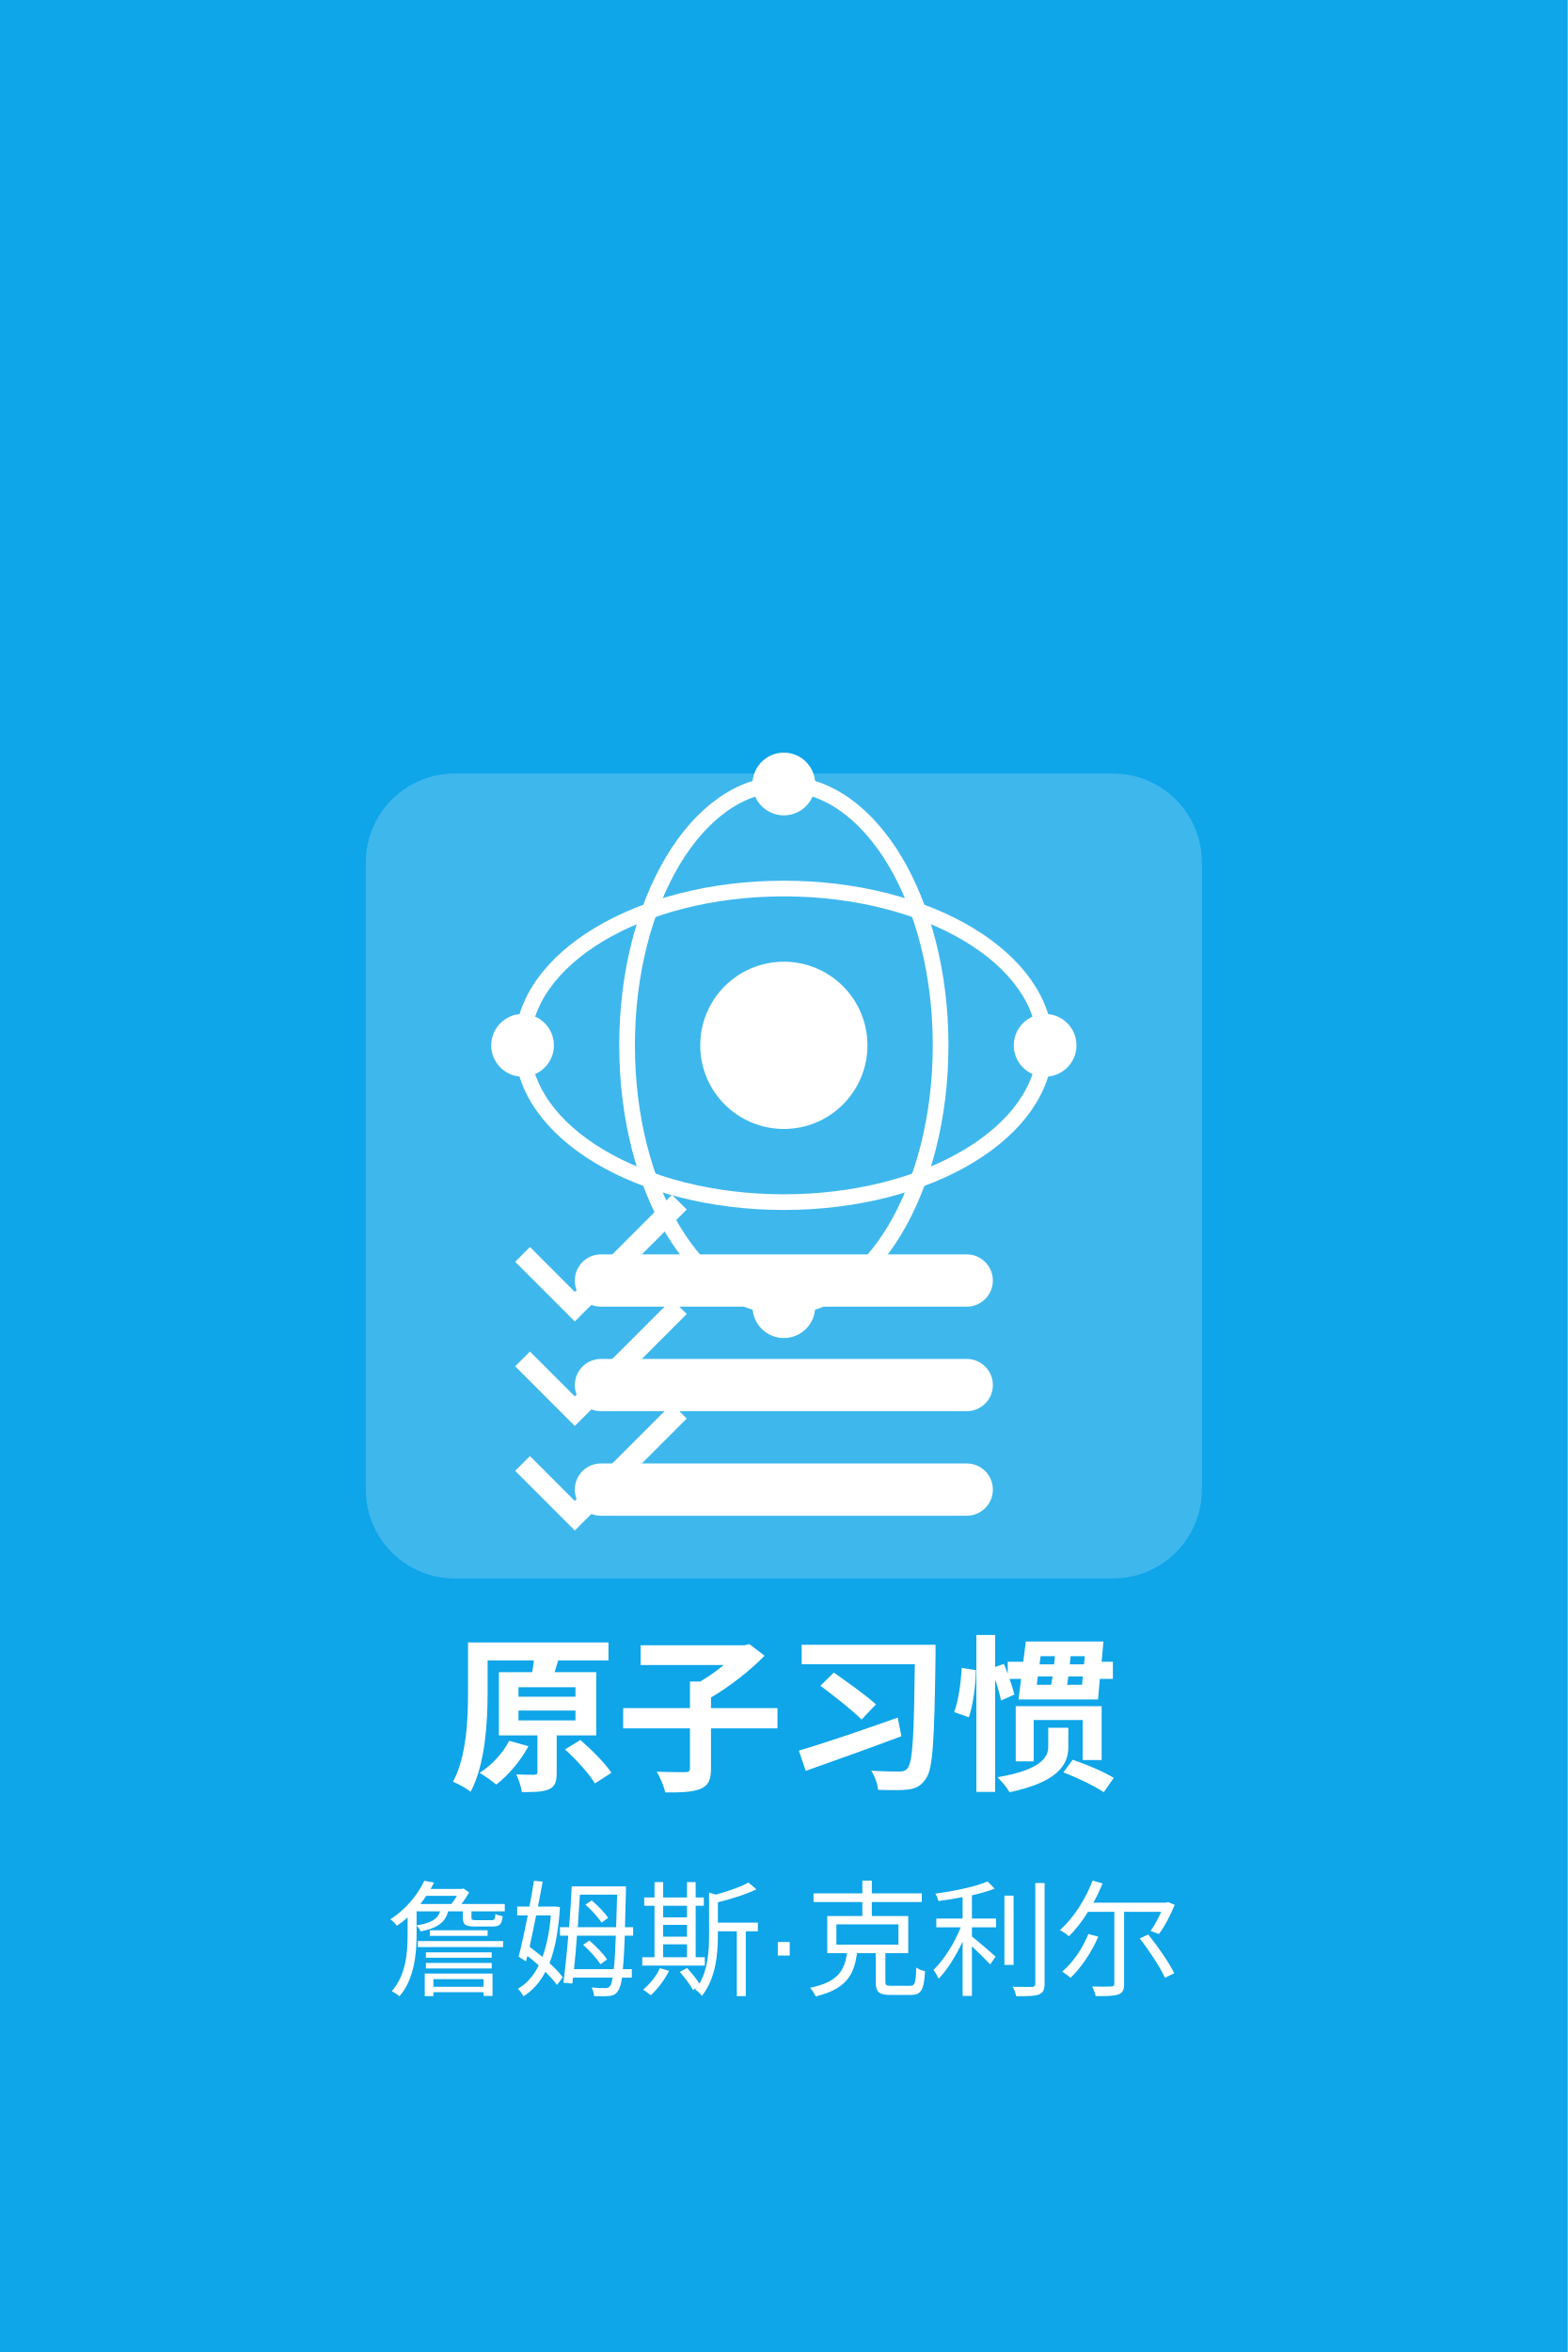
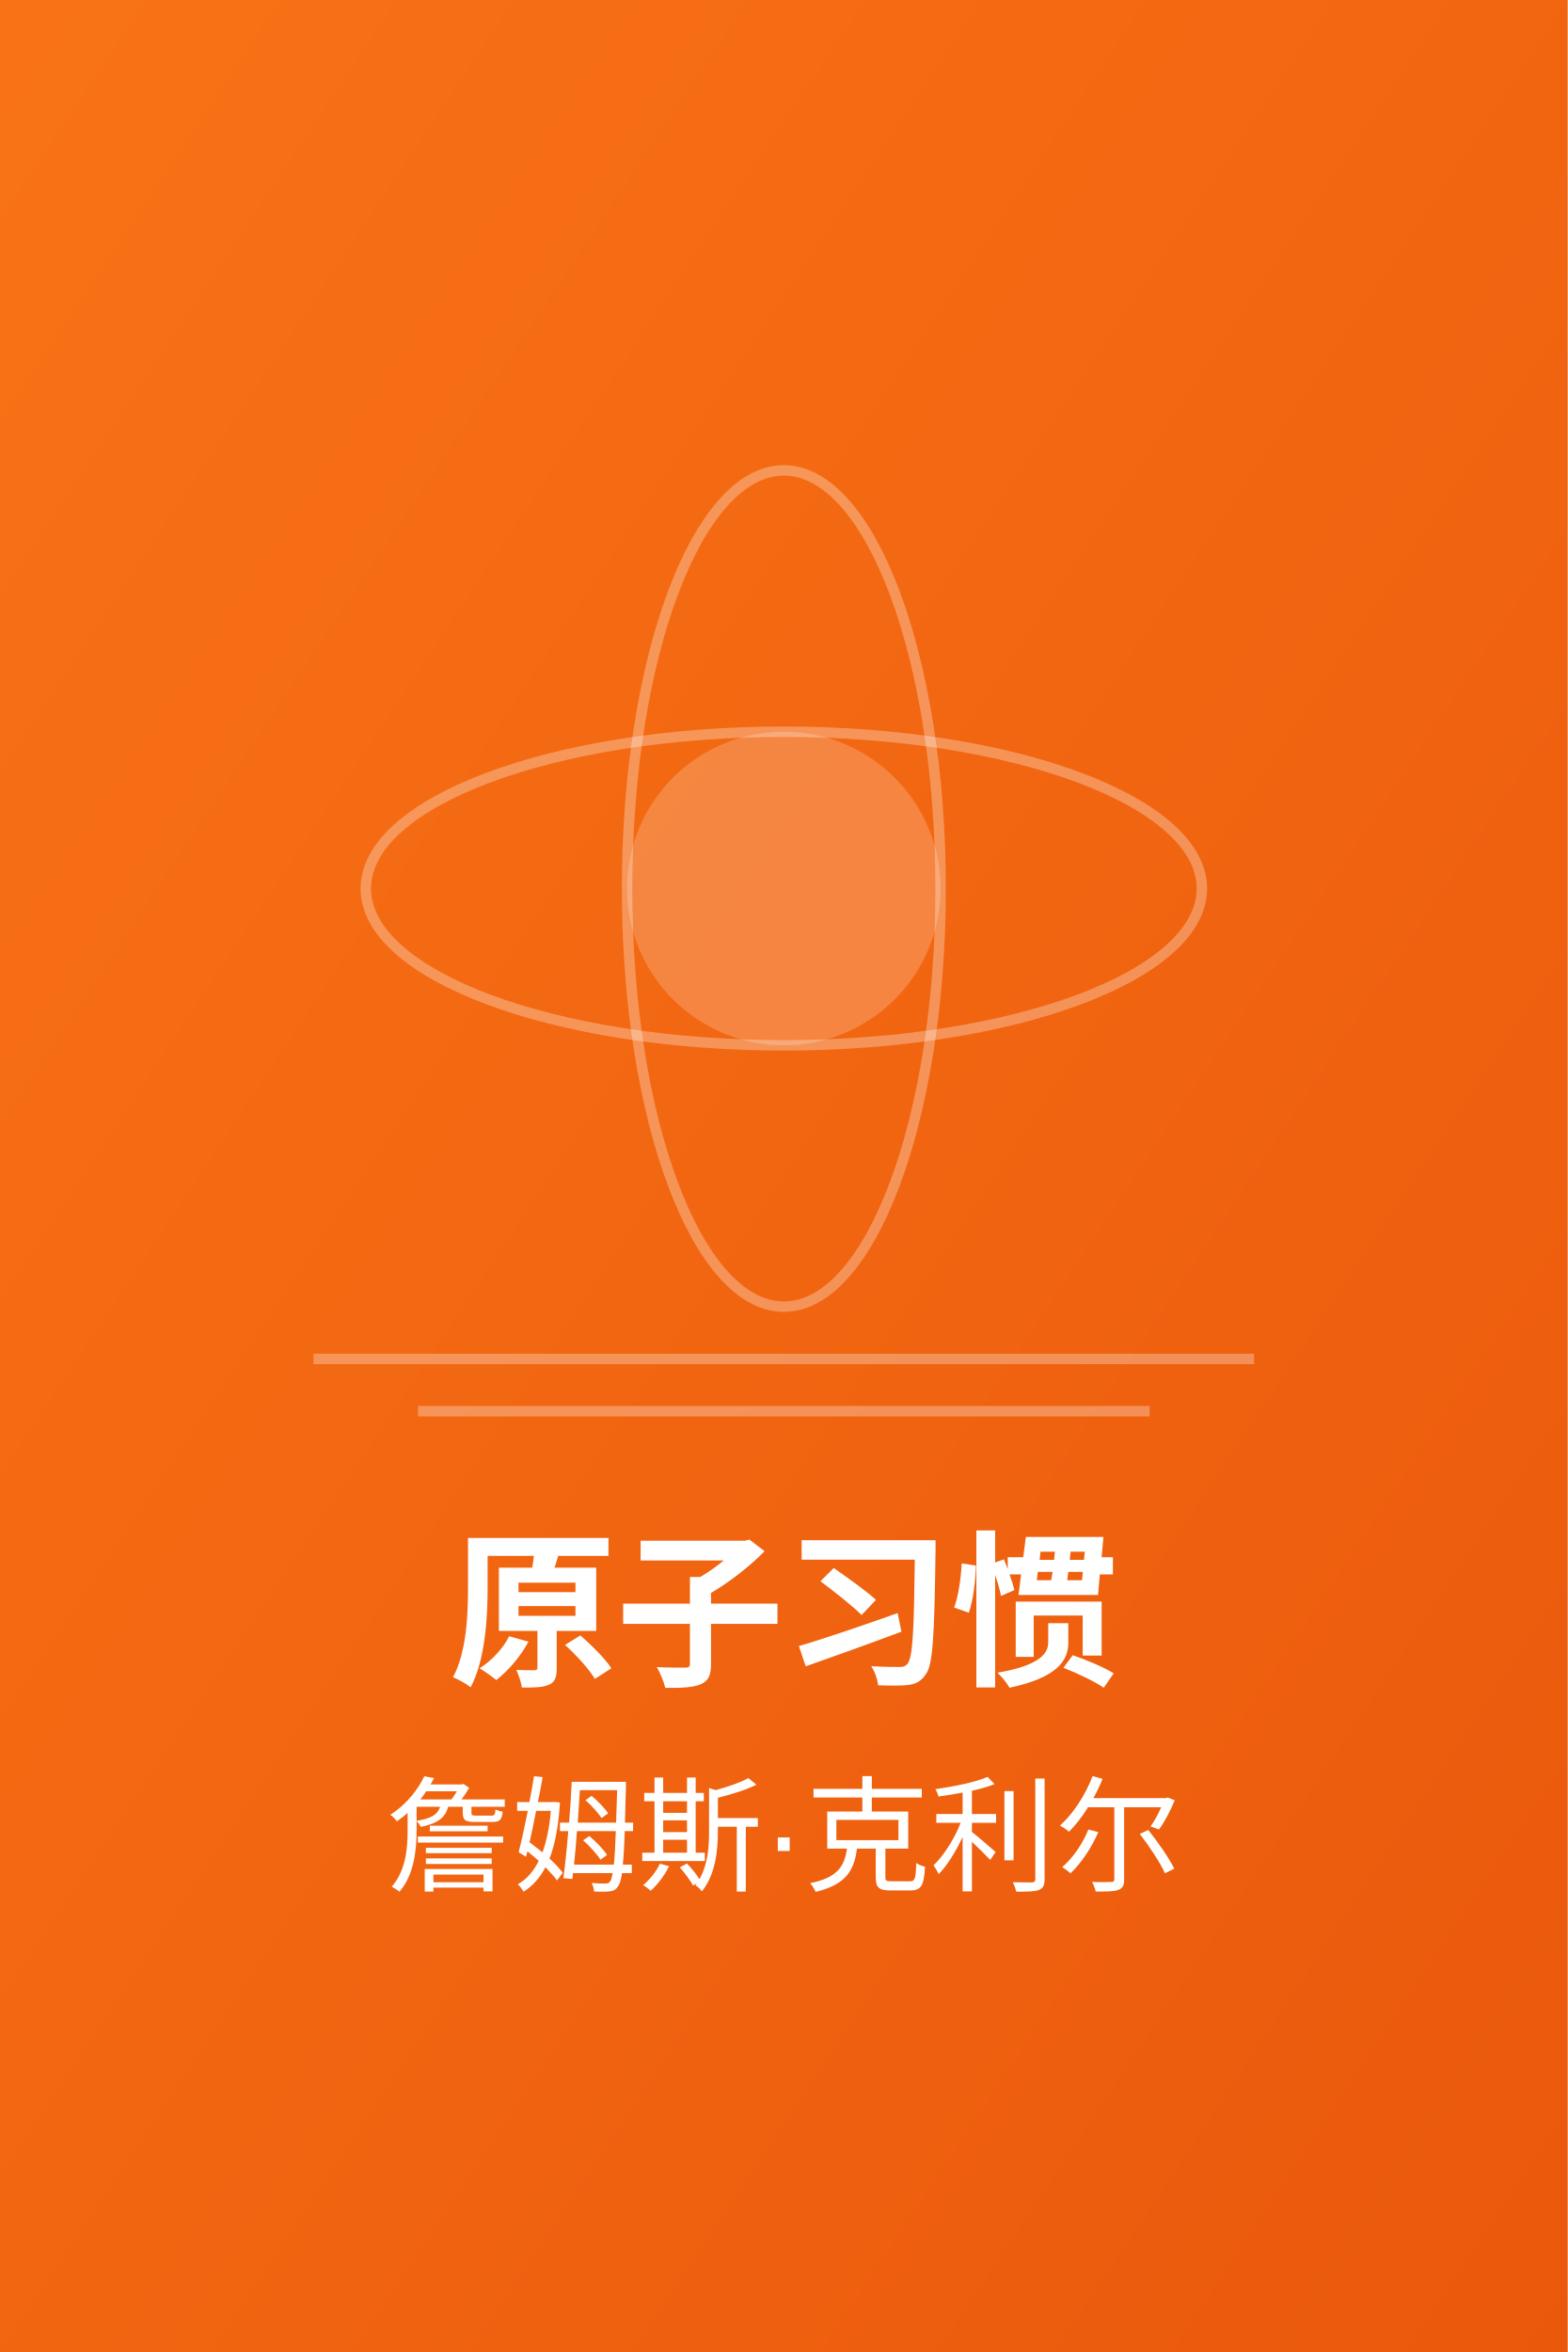
<svg xmlns="http://www.w3.org/2000/svg" width="150" height="225" viewBox="0 0 150 225" fill="none">
-   <rect width="150" height="225" fill="#0EA5E9" />
-   <path d="M35 82.5C35 77.806 38.806 74 43.5 74H106.5C111.194 74 115 77.806 115 82.5V142.5C115 147.194 111.194 151 106.5 151H43.5C38.806 151 35 147.194 35 142.5V82.5Z" fill="white" fill-opacity="0.2" />
-   <circle cx="75" cy="100" r="8" fill="white" />
-   <ellipse cx="75" cy="100" rx="25" ry="15" stroke="white" stroke-width="1.5" fill="none" />
-   <ellipse cx="75" cy="100" rx="15" ry="25" stroke="white" stroke-width="1.5" fill="none" />
-   <circle cx="100" cy="100" r="3" fill="white" />
-   <circle cx="50" cy="100" r="3" fill="white" />
-   <circle cx="75" cy="75" r="3" fill="white" />
-   <circle cx="75" cy="125" r="3" fill="white" />
-   <rect x="55" y="130" width="40" height="5" rx="2.5" fill="white" />
-   <rect x="55" y="120" width="40" height="5" rx="2.5" fill="white" />
-   <rect x="55" y="140" width="40" height="5" rx="2.5" fill="white" />
-   <path d="M50 130 L55 135 L65 125" stroke="white" stroke-width="2" fill="none" />
-   <path d="M50 120 L55 125 L65 115" stroke="white" stroke-width="2" fill="none" />
-   <path d="M50 140 L55 145 L65 135" stroke="white" stroke-width="2" fill="none" />
-   <text x="75" y="170" font-family="Arial" font-size="16" font-weight="bold" fill="white" text-anchor="middle">原子习惯</text>
-   <text x="75" y="190" font-family="Arial" font-size="12" fill="white" text-anchor="middle">詹姆斯·克利尔</text>
+   <defs>
+     <linearGradient id="grad1" x1="0%" y1="0%" x2="100%" y2="100%">
+       <stop offset="0%" style="stop-color:#F97316;stop-opacity:1" />
+       <stop offset="100%" style="stop-color:#EA580C;stop-opacity:1" />
+     </linearGradient>
+   </defs>
+   <rect width="150" height="225" fill="url(#grad1)" />
+   <circle cx="75" cy="85" r="15" fill="white" opacity="0.2" />
+   <ellipse cx="75" cy="85" rx="40" ry="15" stroke="white" stroke-width="1" opacity="0.3" />
+   <ellipse cx="75" cy="85" rx="15" ry="40" stroke="white" stroke-width="1" opacity="0.3" />
+   <line x1="30" y1="130" x2="120" y2="130" stroke="white" stroke-width="1" opacity="0.3" />
+   <line x1="40" y1="135" x2="110" y2="135" stroke="white" stroke-width="1" opacity="0.3" />
+   <text x="75" y="160" font-family="Arial" font-size="16" fill="white" text-anchor="middle" font-weight="bold">原子习惯</text>
+   <text x="75" y="180" font-family="Arial" font-size="12" fill="white" text-anchor="middle">詹姆斯·克利尔</text>
</svg>
